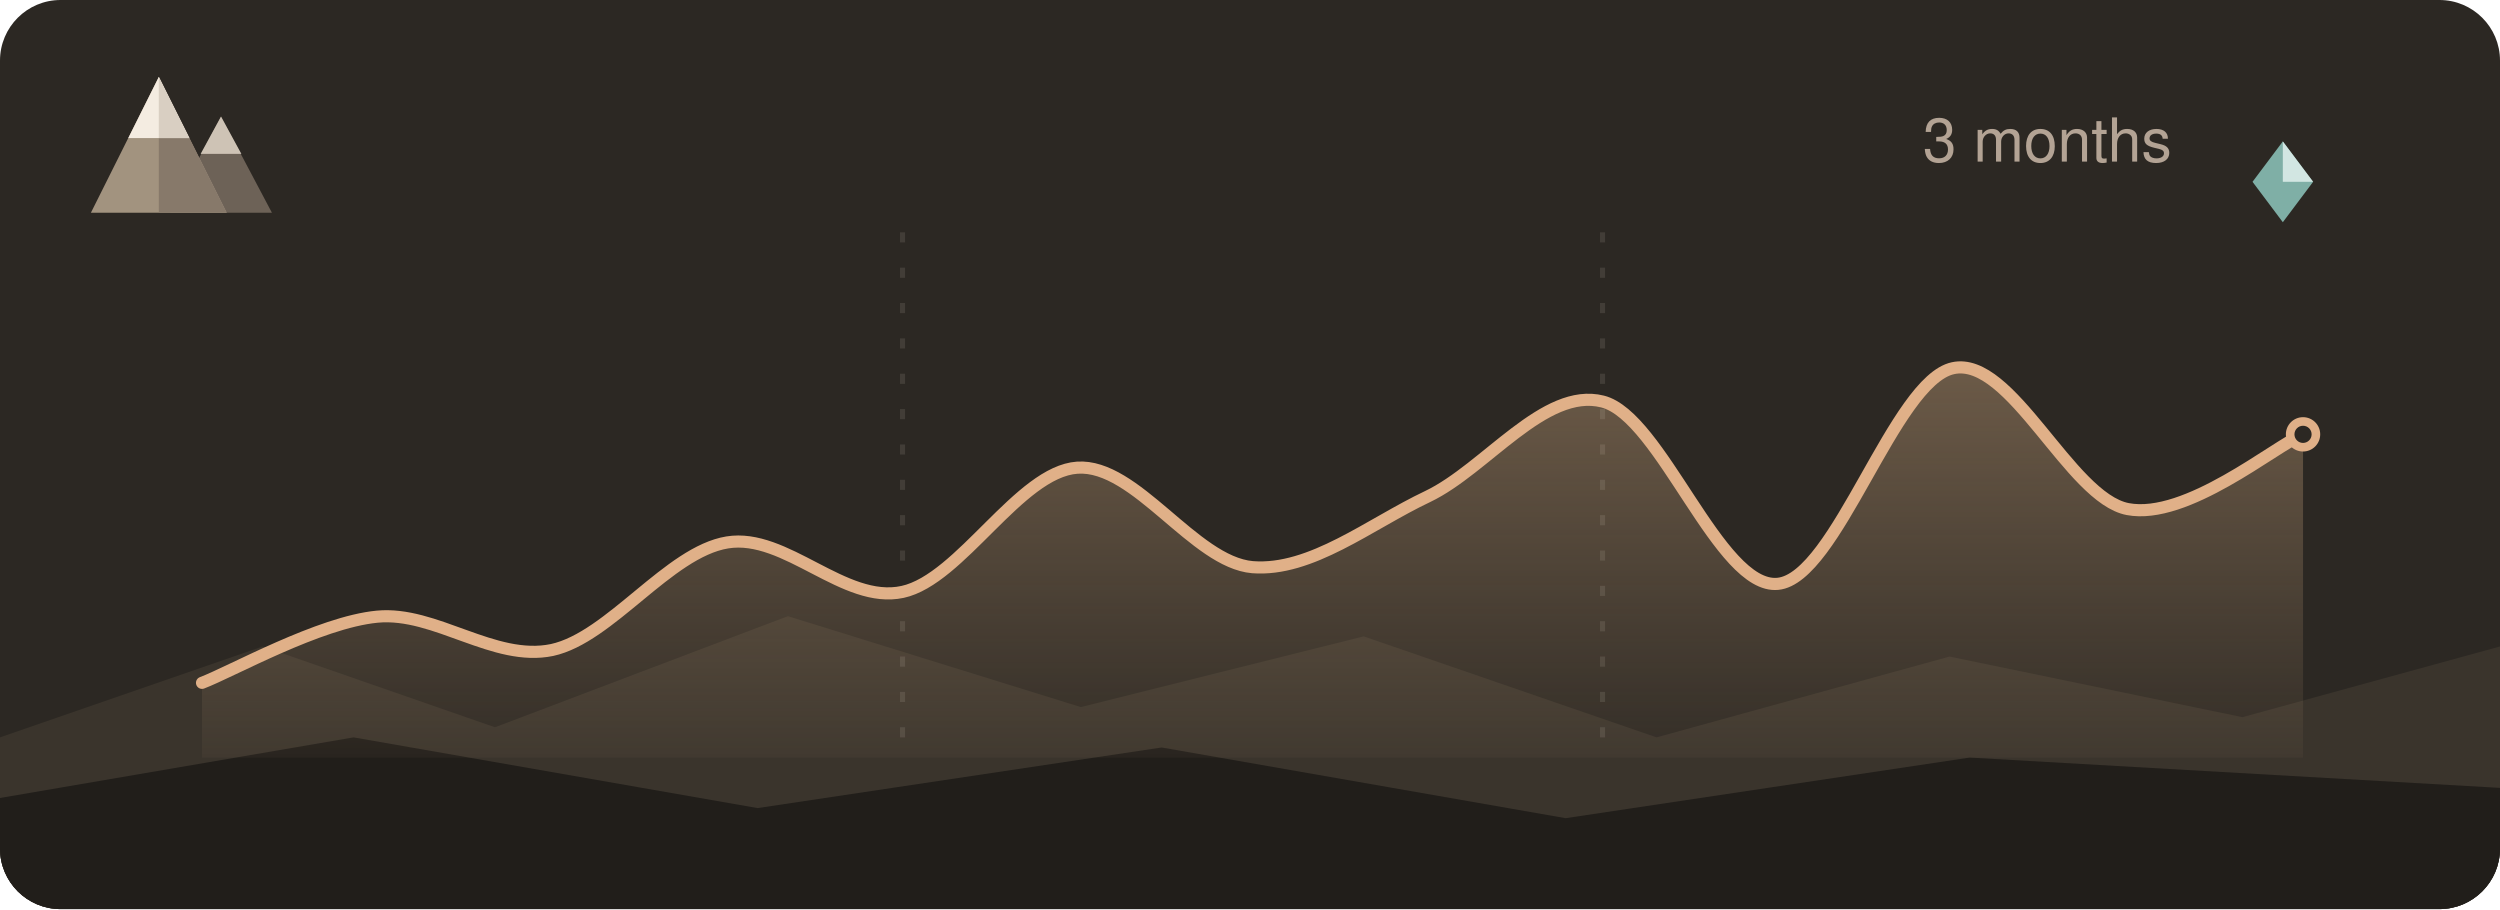
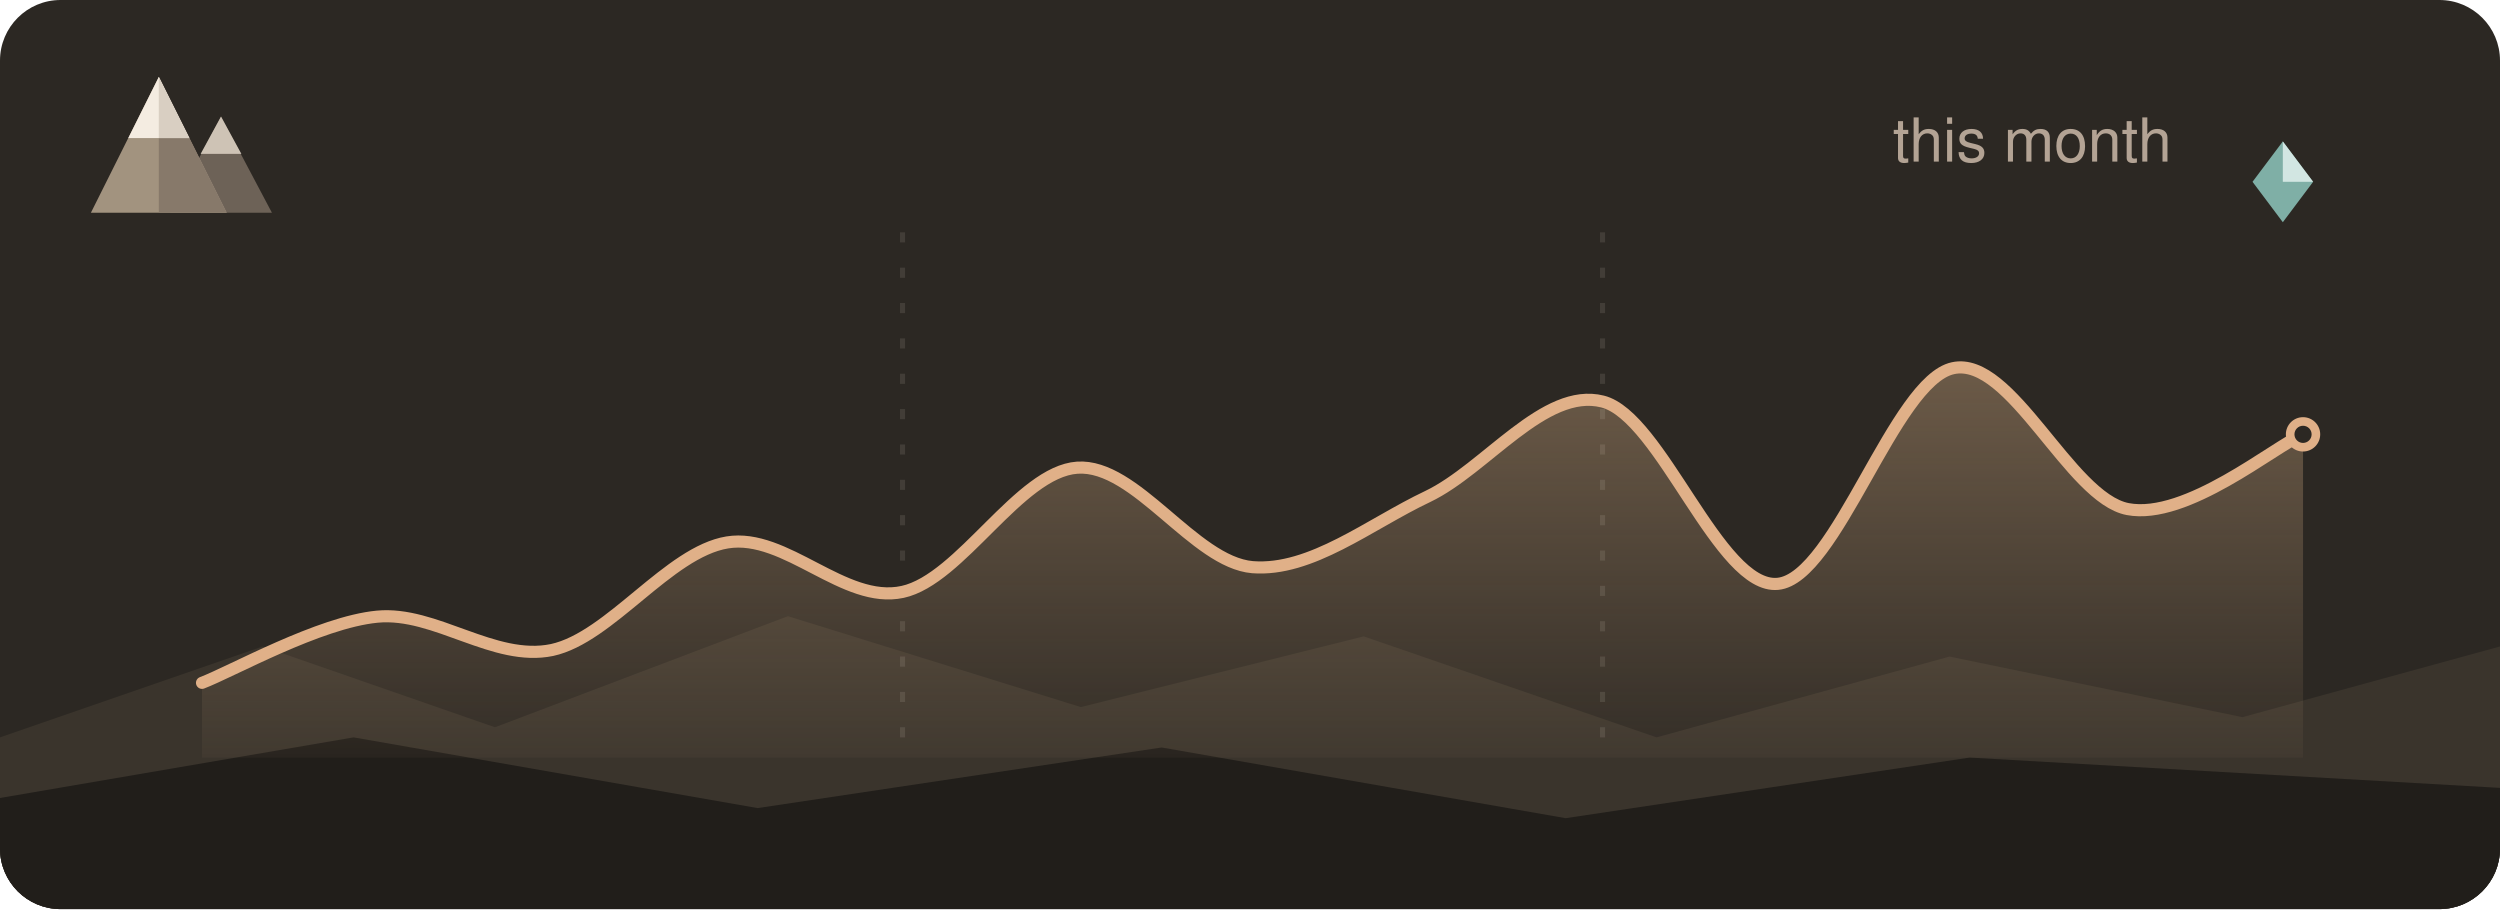
<svg xmlns="http://www.w3.org/2000/svg" width="495" height="180" viewBox="0 0 495 180" role="img" aria-labelledby="t d">
  <defs>
    <clipPath id="clip">
      <rect width="495" height="180" rx="12" />
    </clipPath>
    <linearGradient id="rock" x1="0" y1="0" x2="0" y2="1">
      <stop offset="0" stop-color="#c4a07a" stop-opacity="0.42" />
      <stop offset="1" stop-color="#c4a07a" stop-opacity="0.05" />
    </linearGradient>
  </defs>
  <g clip-path="url(#clip)">
    <rect width="495" height="180" fill="#2c2823" />
    <path d="M0 168 L0 146 L52 128 L98 144 L156 122 L214 140 L270 126 L328 146 L386 130 L444 142 L495 128 L495 180 H0 Z" fill="#3a342c" />
    <path d="M0 180 L0 158 L70 146 L150 160 L230 148 L310 162 L390 150 L495 156 L495 180 Z" fill="#211e1a" />
    <path d="M 40.0 135.2 C 45.8 133.0 63.2 123.2 74.7 122.1 C 86.2 121.0 97.8 131.1 109.3 128.7 C 120.8 126.2 132.4 109.3 144.0 107.4 C 155.6 105.5 167.1 119.7 178.7 117.2 C 190.2 114.7 201.8 93.4 213.3 92.6 C 224.9 91.8 236.4 111.3 248.0 112.3 C 259.6 113.2 271.1 103.8 282.7 98.3 C 294.2 92.8 305.8 76.6 317.3 79.5 C 328.9 82.4 340.4 116.7 352.0 115.6 C 363.6 114.5 375.1 75.4 386.7 72.9 C 398.2 70.4 409.8 98.6 421.3 100.8 C 432.9 103.0 450.2 88.5 456.0 86.0 L 456.0 150 L 40.0 150 Z" fill="url(#rock)" />
    <line x1="178.7" y1="46" x2="178.7" y2="150" stroke="#e6d8c8" stroke-opacity="0.12" stroke-dasharray="2 5" />
    <line x1="317.3" y1="46" x2="317.3" y2="150" stroke="#e6d8c8" stroke-opacity="0.12" stroke-dasharray="2 5" />
    <path d="M 40.0 135.2 C 45.8 133.0 63.2 123.2 74.7 122.1 C 86.2 121.0 97.8 131.1 109.3 128.7 C 120.8 126.2 132.4 109.3 144.0 107.4 C 155.6 105.5 167.1 119.7 178.7 117.2 C 190.2 114.7 201.8 93.4 213.3 92.6 C 224.9 91.8 236.4 111.3 248.0 112.3 C 259.6 113.2 271.1 103.8 282.7 98.3 C 294.2 92.8 305.8 76.6 317.3 79.5 C 328.9 82.4 340.4 116.7 352.0 115.6 C 363.6 114.5 375.1 75.4 386.7 72.9 C 398.2 70.4 409.8 98.6 421.3 100.8 C 432.9 103.0 450.2 88.5 456.0 86.0" fill="none" stroke="#e0b088" stroke-width="2.4" stroke-linejoin="round" stroke-linecap="round" />
    <path d="M 40.0 135.2 C 45.8 133.0 63.2 123.2 74.7 122.1 C 86.2 121.0 97.8 131.1 109.3 128.7 C 120.8 126.2 132.4 109.3 144.0 107.4 C 155.6 105.5 167.1 119.7 178.7 117.2 C 190.2 114.7 201.8 93.4 213.3 92.6 C 224.9 91.8 236.4 111.3 248.0 112.3 C 259.6 113.2 271.1 103.8 282.7 98.3 C 294.2 92.8 305.8 76.6 317.3 79.5 C 328.9 82.4 340.4 116.7 352.0 115.6 C 363.6 114.5 375.1 75.4 386.7 72.9 C 398.2 70.4 409.8 98.6 421.3 100.8 C 432.9 103.0 450.2 88.5 456.0 86.0" fill="none" stroke="#8a4e2c" stroke-width="1" stroke-opacity="0.0" />
    <circle cx="456.0" cy="86.0" r="3.4" fill="#e0b088" />
    <circle cx="456.0" cy="86.0" r="1.7" fill="#2c2823" />
    <g transform="translate(18 13) scale(1.12)" stroke-linejoin="round">
      <path d="M14 26 L23 9 L32 26 Z" fill="#6d6257" />
      <path d="M23 9 L26.6 15.6 L19.4 15.6 Z" fill="#cec3b5" />
      <path d="M0 26 L12 2 L24 26 Z" fill="#a2937f" />
      <path d="M12 2 L24 26 L12 26 Z" fill="#87796a" />
      <path d="M12 2 L17.4 12.8 L6.6 12.8 Z" fill="#f4ece1" />
      <path d="M12 2 L17.4 12.8 L12 12.8 Z" fill="#d9cfc2" />
    </g>
    <path d="M452 28 L458 36 L452 44 L446 36 Z" fill="#7fafa6" />
    <path d="M452 28 L458 36 L452 36 Z" fill="#e7f4f1" opacity="0.8" />
-     <text x="430" y="32" fill="#b3a394" font-family="Segoe UI, Helvetica, Arial, sans-serif" font-size="12" text-anchor="end">3 months</text>
+     <text x="430" y="32" fill="#b3a394" font-family="Segoe UI, Helvetica, Arial, sans-serif" font-size="12" text-anchor="end">this month</text>
  </g>
</svg>
